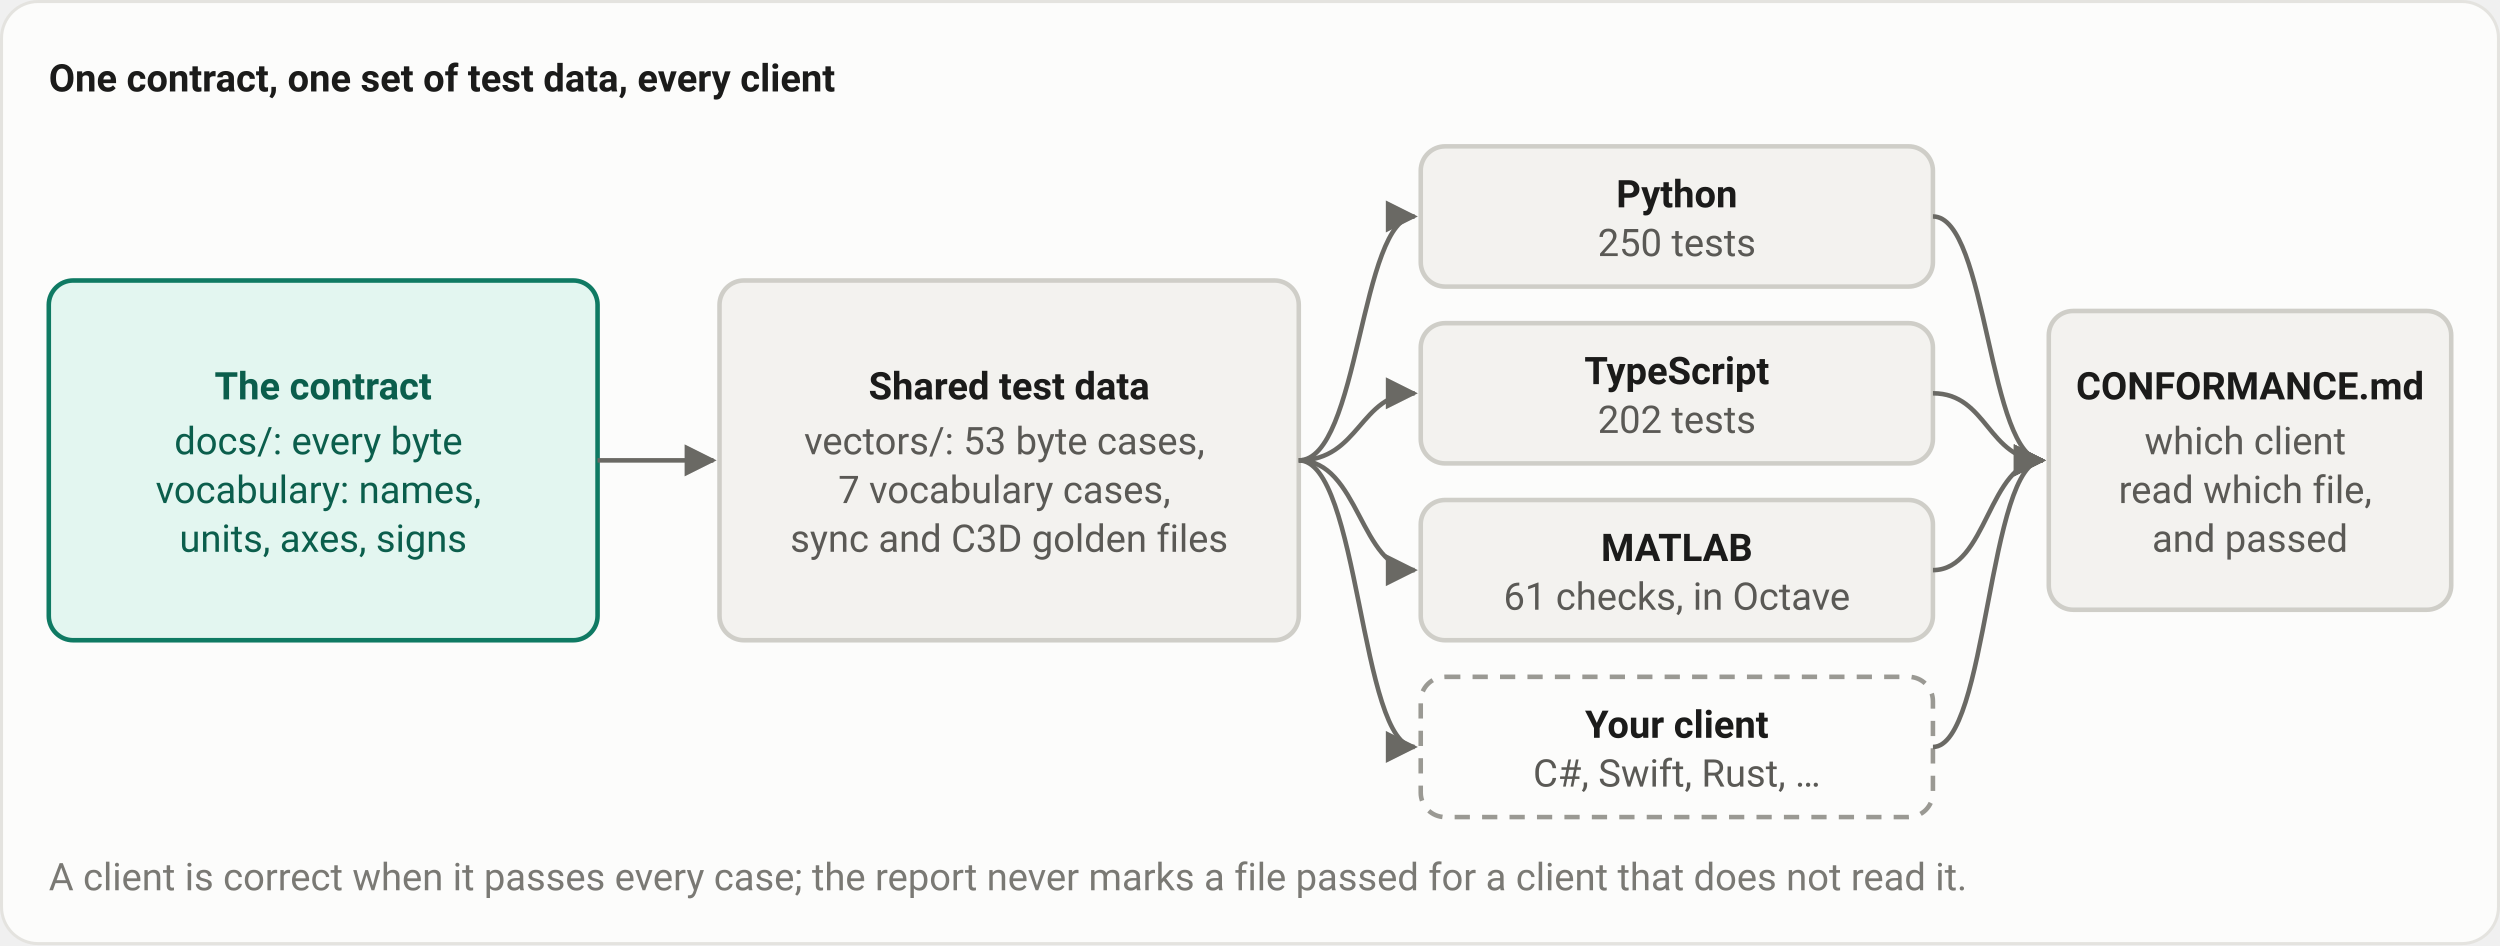
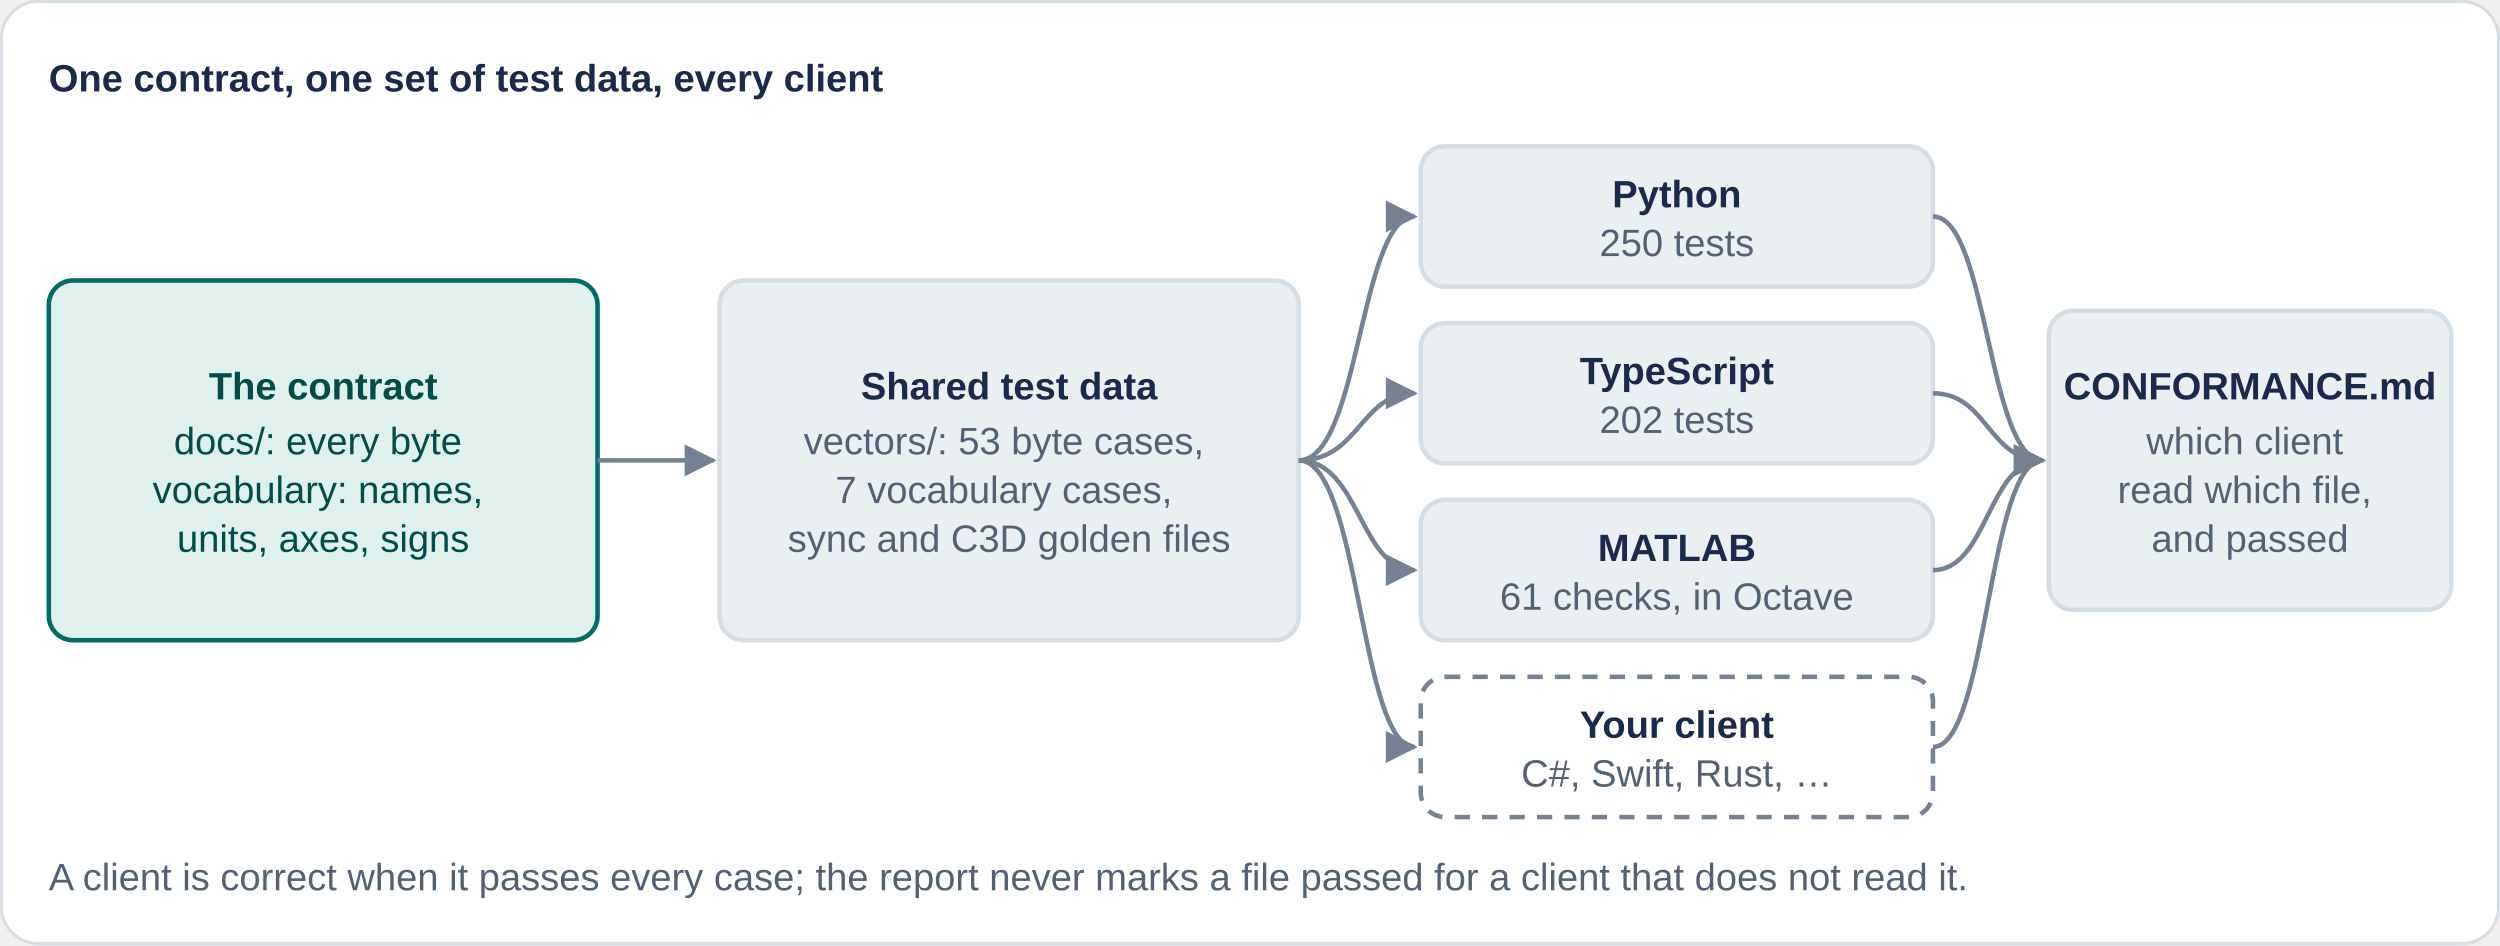
<svg xmlns="http://www.w3.org/2000/svg" viewBox="0 0 820 310" width="820" height="310" role="img" aria-labelledby="title desc">
  <style>
- text{font-family:ui-sans-serif,system-ui,-apple-system,"Segoe UI",Roboto,Helvetica,Arial,sans-serif;font-size:12.5px}
- .mono{font-family:ui-monospace,SFMono-Regular,Menlo,Consolas,monospace}
- .bg{fill:#fcfcfb;stroke:#e4e3df}
- .t1{fill:#1b1b1a} .t2{fill:#5a5955} .t3{fill:#7a7974}
- .box{fill:#f3f2ef;stroke:#cfcec8}
- .dash{fill:none;stroke:#9a9993;stroke-dasharray:5 4}
- .acc{fill:#e3f6f0;stroke:#0f7a63} .accT{fill:#0b5e4c}
- .acc2{fill:#e5f0fb;stroke:#2a78d6} .acc2T{fill:#174f91}
- .ln{stroke:#6a6964;fill:none} .head{fill:#6a6964}
- .curve{stroke:#0f7a63;fill:none} .band{fill:#e3f6f0}
- .grid{stroke:#e9e8e4} .axis{stroke:#b5b4ae}
+ text{font-family:"IBM Plex Sans",Arial,sans-serif;font-size:12.5px}
+ .mono{font-family:"IBM Plex Mono",monospace}
+ .bg{fill:#FFFFFF;stroke:#D6DEE5}
+ .t1{fill:#1A2A4C} .t2{fill:#536175} .t3{fill:#536175}
+ .box{fill:#EAF0F2;stroke:#D6DEE5}
+ .dash{fill:none;stroke:#758294;stroke-dasharray:5 4}
+ .acc{fill:#E0F0ED;stroke:#006B67} .accT{fill:#004D49}
+ .acc2{fill:#EAF3FF;stroke:#155E9B} .acc2T{fill:#155E9B}
+ .ln{stroke:#758294;fill:none} .head{fill:#758294}
+ .curve{stroke:#A24C00;fill:none} .band{fill:#EAF0F2}
+ .grid{stroke:#DBE1E5} .axis{stroke:#66717C}
@media (prefers-color-scheme: dark){
- .bg{fill:#1a1a19;stroke:#33322f}
- .t1{fill:#f0efec} .t2{fill:#c3c2b7} .t3{fill:#9a998f}
- .box{fill:#252523;stroke:#45443f} .dash{stroke:#7a7972}
- .acc{fill:#0b2f2a;stroke:#3fbf9c} .accT{fill:#9fe8d2}
- .acc2{fill:#13263d;stroke:#3987e5} .acc2T{fill:#a9cdf5}
- .ln{stroke:#a9a89f} .head{fill:#a9a89f}
- .curve{stroke:#3fbf9c} .band{fill:#0f2c27}
- .grid{stroke:#2c2b29} .axis{stroke:#4a4944}
+ .bg{fill:#172438;stroke:#34455D}
+ .t1{fill:#F5F7FA} .t2{fill:#BCC9DB} .t3{fill:#BCC9DB}
+ .box{fill:#213249;stroke:#34455D} .dash{stroke:#758AA6}
+ .acc{fill:#23433F;stroke:#93D5CE} .accT{fill:#B5E8DA}
+ .acc2{fill:#142A3D;stroke:#96CEFF} .acc2T{fill:#96CEFF}
+ .ln{stroke:#758AA6} .head{fill:#758AA6}
+ .curve{stroke:#FFB86B} .band{fill:#213249}
+ .grid{stroke:#40505A} .axis{stroke:#ABBBC9}
}
</style>
  <defs>
    <marker id="a" viewBox="0 0 10 10" refX="9" refY="5" markerWidth="7" markerHeight="7" orient="auto-start-reverse">
      <path class="head" d="M0 0L10 5L0 10z" />
    </marker>
  </defs>
  <rect class="bg" x="0.5" y="0.5" width="819" height="309" rx="12" />
  <text class="t1" x="16" y="30" text-anchor="start" font-size="15" font-weight="600">
    <tspan x="16" dy="0">One contract, one set of test data, every client</tspan>
  </text>
  <rect class="acc" x="16" y="92" width="180" height="118" rx="8" stroke-width="1.5" />
  <text class="accT" x="106.0" y="131.0" text-anchor="middle" font-size="14" font-weight="600">
    <tspan x="106.0" dy="0">The contract</tspan>
  </text>
  <text class="accT" x="106.0" y="149.0" text-anchor="middle">
    <tspan x="106.0" dy="0">docs/: every byte</tspan>
    <tspan x="106.0" dy="16">vocabulary: names,</tspan>
    <tspan x="106.0" dy="16">units, axes, signs</tspan>
  </text>
  <rect class="box" x="236" y="92" width="190" height="118" rx="8" stroke-width="1.5" />
  <text class="t1" x="331.0" y="131.0" text-anchor="middle" font-size="14" font-weight="600">
    <tspan x="331.0" dy="0">Shared test data</tspan>
  </text>
  <text class="t2" x="331.0" y="149.0" text-anchor="middle">
    <tspan x="331.0" dy="0">vectors/: 53 byte cases,</tspan>
    <tspan x="331.0" dy="16">7 vocabulary cases,</tspan>
    <tspan x="331.0" dy="16">sync and C3D golden files</tspan>
  </text>
  <path class="ln" d="M196 151L234 151" stroke-width="1.5" marker-end="url(#a)" />
  <rect class="box" x="466" y="48" width="168" height="46" rx="8" stroke-width="1.5" />
  <text class="t1" x="550" y="68" text-anchor="middle" font-size="13.5" font-weight="600">
    <tspan x="550" dy="0">Python</tspan>
  </text>
  <text class="t2" x="550" y="84" text-anchor="middle" font-size="11.5">
    <tspan x="550" dy="0">250 tests</tspan>
  </text>
  <path class="ln" d="M426 151C446 151 446 71 464 71" stroke-width="1.5" marker-end="url(#a)" />
  <path class="ln" d="M634 71C652 71 652 151 670 151" stroke-width="1.5" marker-end="url(#a)" />
  <rect class="box" x="466" y="106" width="168" height="46" rx="8" stroke-width="1.5" />
  <text class="t1" x="550" y="126" text-anchor="middle" font-size="13.5" font-weight="600">
    <tspan x="550" dy="0">TypeScript</tspan>
  </text>
  <text class="t2" x="550" y="142" text-anchor="middle" font-size="11.5">
    <tspan x="550" dy="0">202 tests</tspan>
  </text>
  <path class="ln" d="M426 151C446 151 446 129 464 129" stroke-width="1.5" marker-end="url(#a)" />
  <path class="ln" d="M634 129C652 129 652 151 670 151" stroke-width="1.5" marker-end="url(#a)" />
  <rect class="box" x="466" y="164" width="168" height="46" rx="8" stroke-width="1.5" />
  <text class="t1" x="550" y="184" text-anchor="middle" font-size="13.5" font-weight="600">
    <tspan x="550" dy="0">MATLAB</tspan>
  </text>
  <text class="t2" x="550" y="200" text-anchor="middle" font-size="11.5">
    <tspan x="550" dy="0">61 checks, in Octave</tspan>
  </text>
  <path class="ln" d="M426 151C446 151 446 187 464 187" stroke-width="1.5" marker-end="url(#a)" />
  <path class="ln" d="M634 187C652 187 652 151 670 151" stroke-width="1.5" marker-end="url(#a)" />
  <rect class="dash" x="466" y="222" width="168" height="46" rx="8" stroke-width="1.5" />
  <text class="t1" x="550" y="242" text-anchor="middle" font-size="13.5" font-weight="600">
    <tspan x="550" dy="0">Your client</tspan>
  </text>
  <text class="t2" x="550" y="258" text-anchor="middle" font-size="11.5">
    <tspan x="550" dy="0">C#, Swift, Rust, …</tspan>
  </text>
  <path class="ln" d="M426 151C446 151 446 245 464 245" stroke-width="1.5" marker-end="url(#a)" />
  <path class="ln" d="M634 245C652 245 652 151 670 151" stroke-width="1.5" marker-end="url(#a)" />
  <rect class="box" x="672" y="102" width="132" height="98" rx="8" stroke-width="1.5" />
  <text class="t1" x="738.0" y="131.0" text-anchor="middle" font-size="14" font-weight="600">
    <tspan x="738.0" dy="0">CONFORMANCE.md</tspan>
  </text>
  <text class="t2" x="738.0" y="149.0" text-anchor="middle">
    <tspan x="738.0" dy="0">which client</tspan>
    <tspan x="738.0" dy="16">read which file,</tspan>
    <tspan x="738.0" dy="16">and passed</tspan>
  </text>
  <text class="t3" x="16" y="292" text-anchor="start" font-size="11.5">
    <tspan x="16" dy="0">A client is correct when it passes every case; the report never marks a file passed for a client that does not read it.</tspan>
  </text>
</svg>
